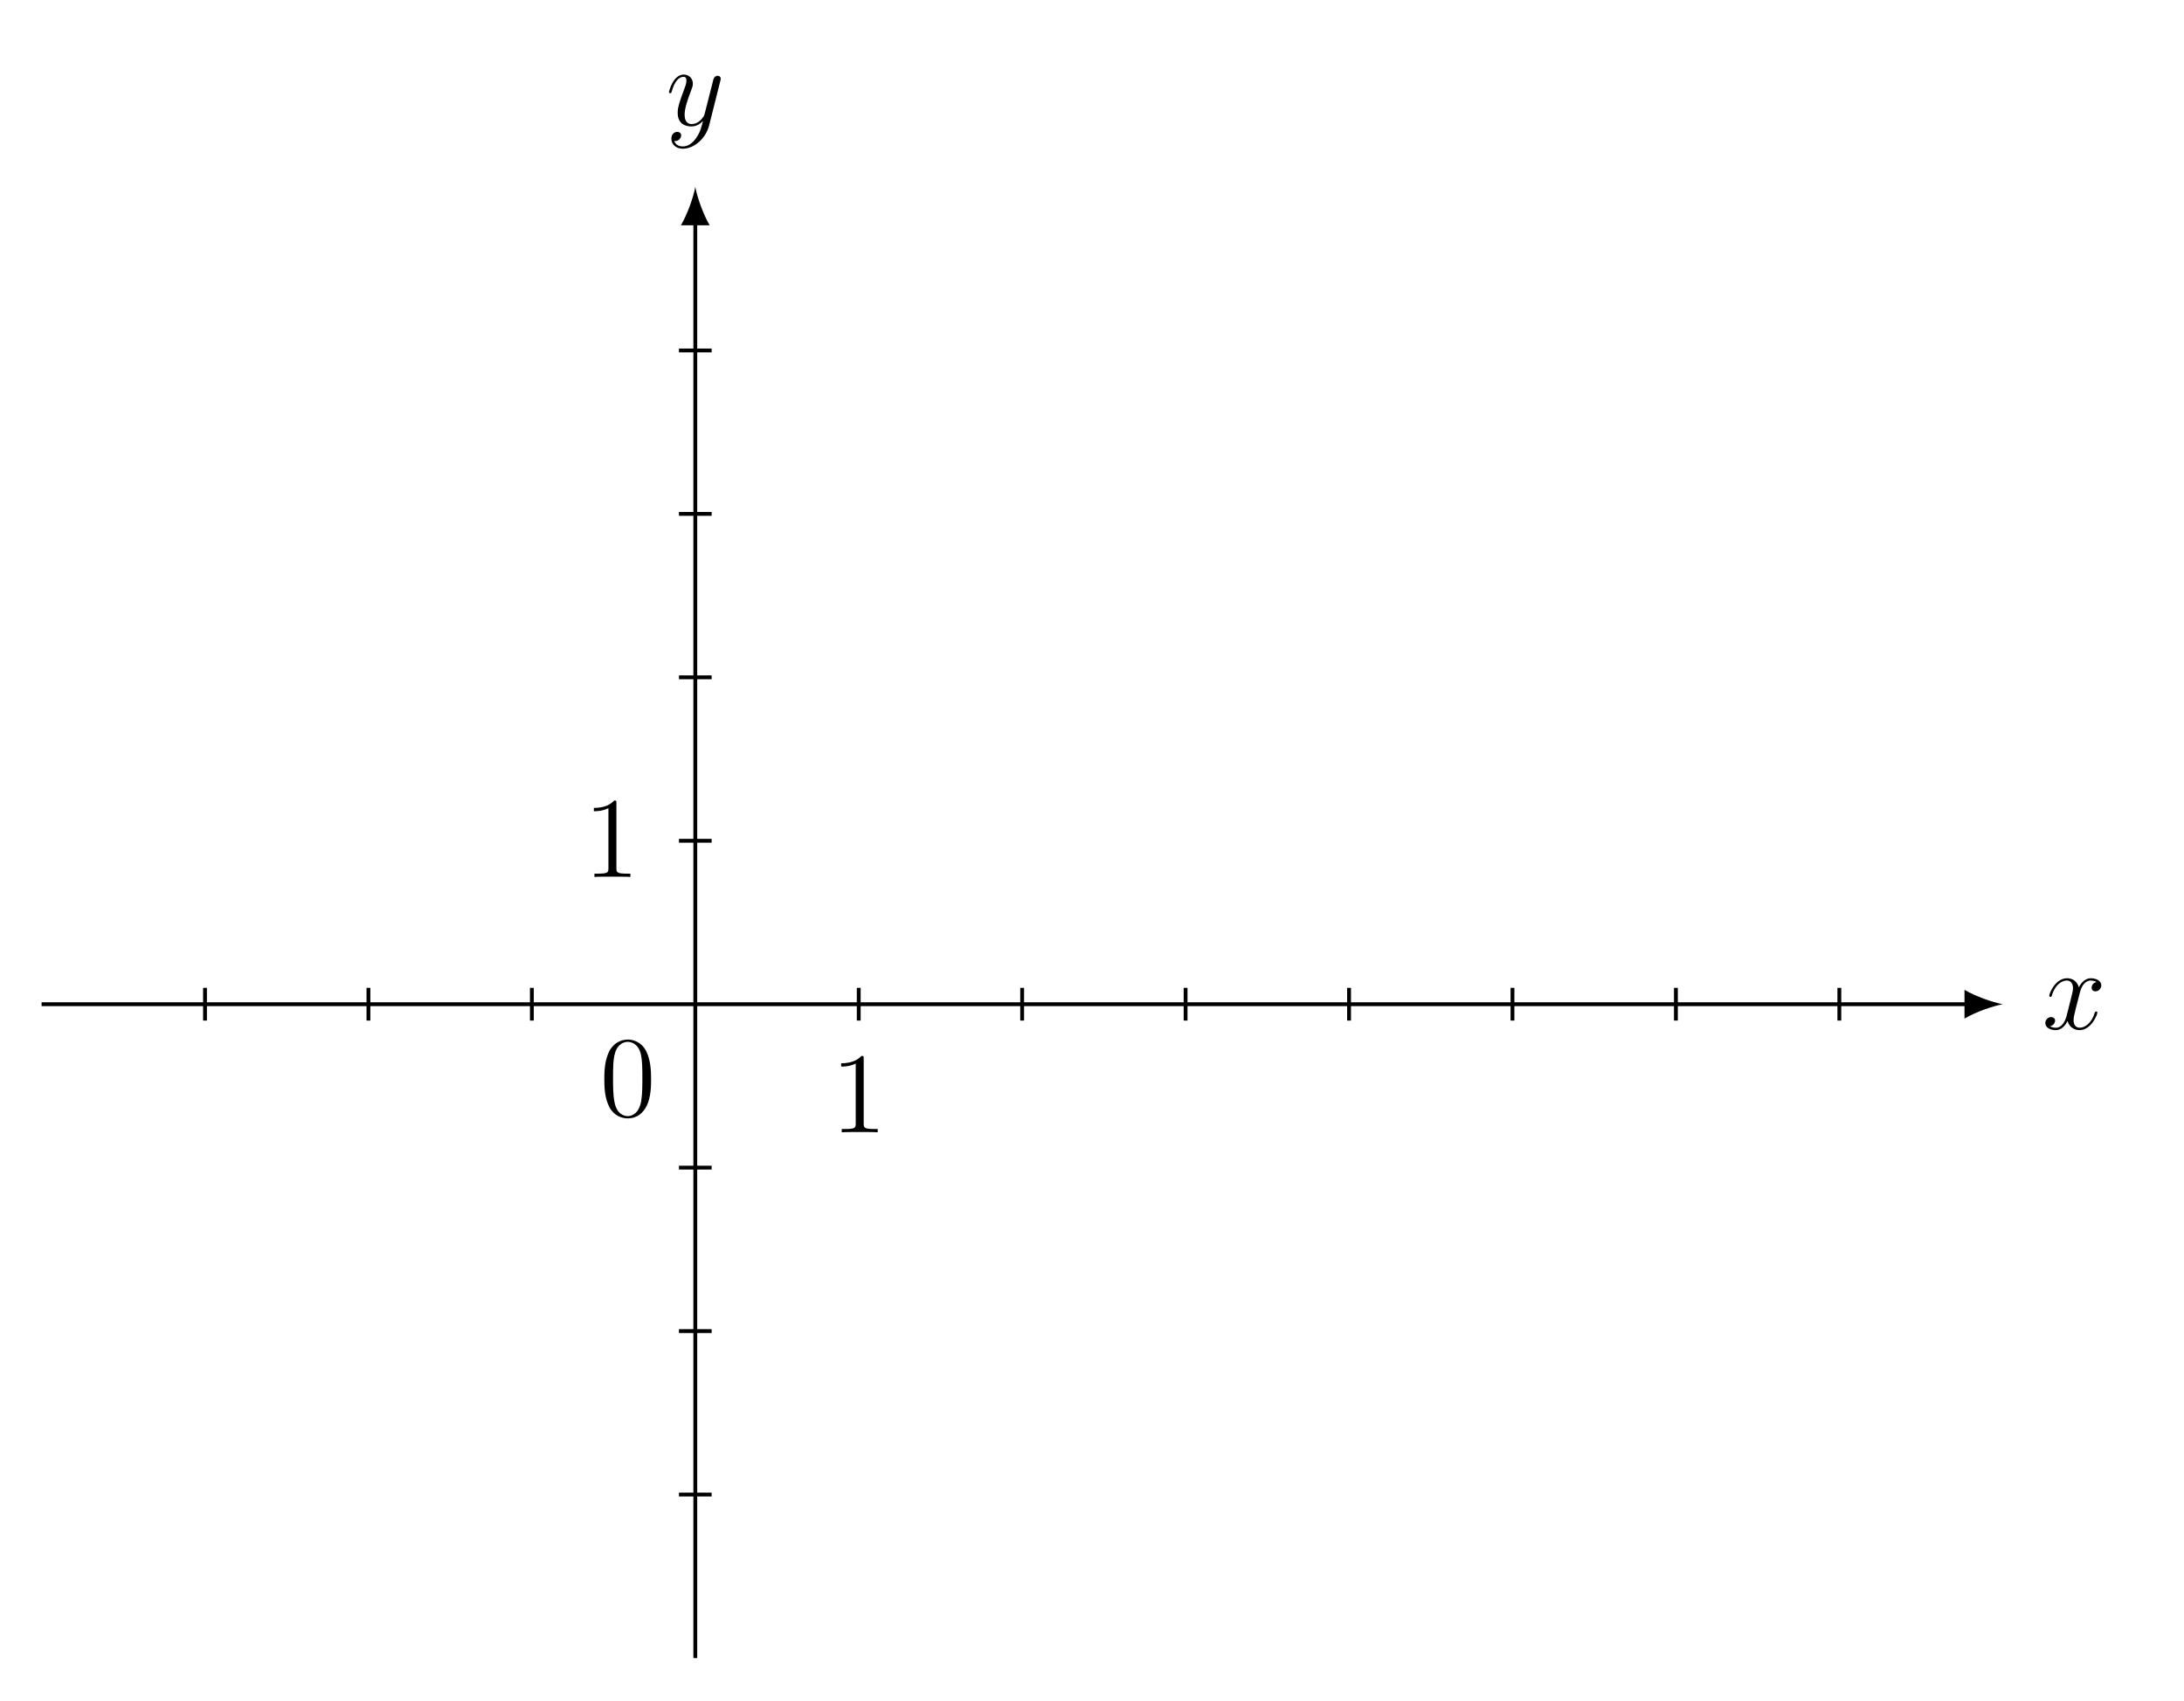
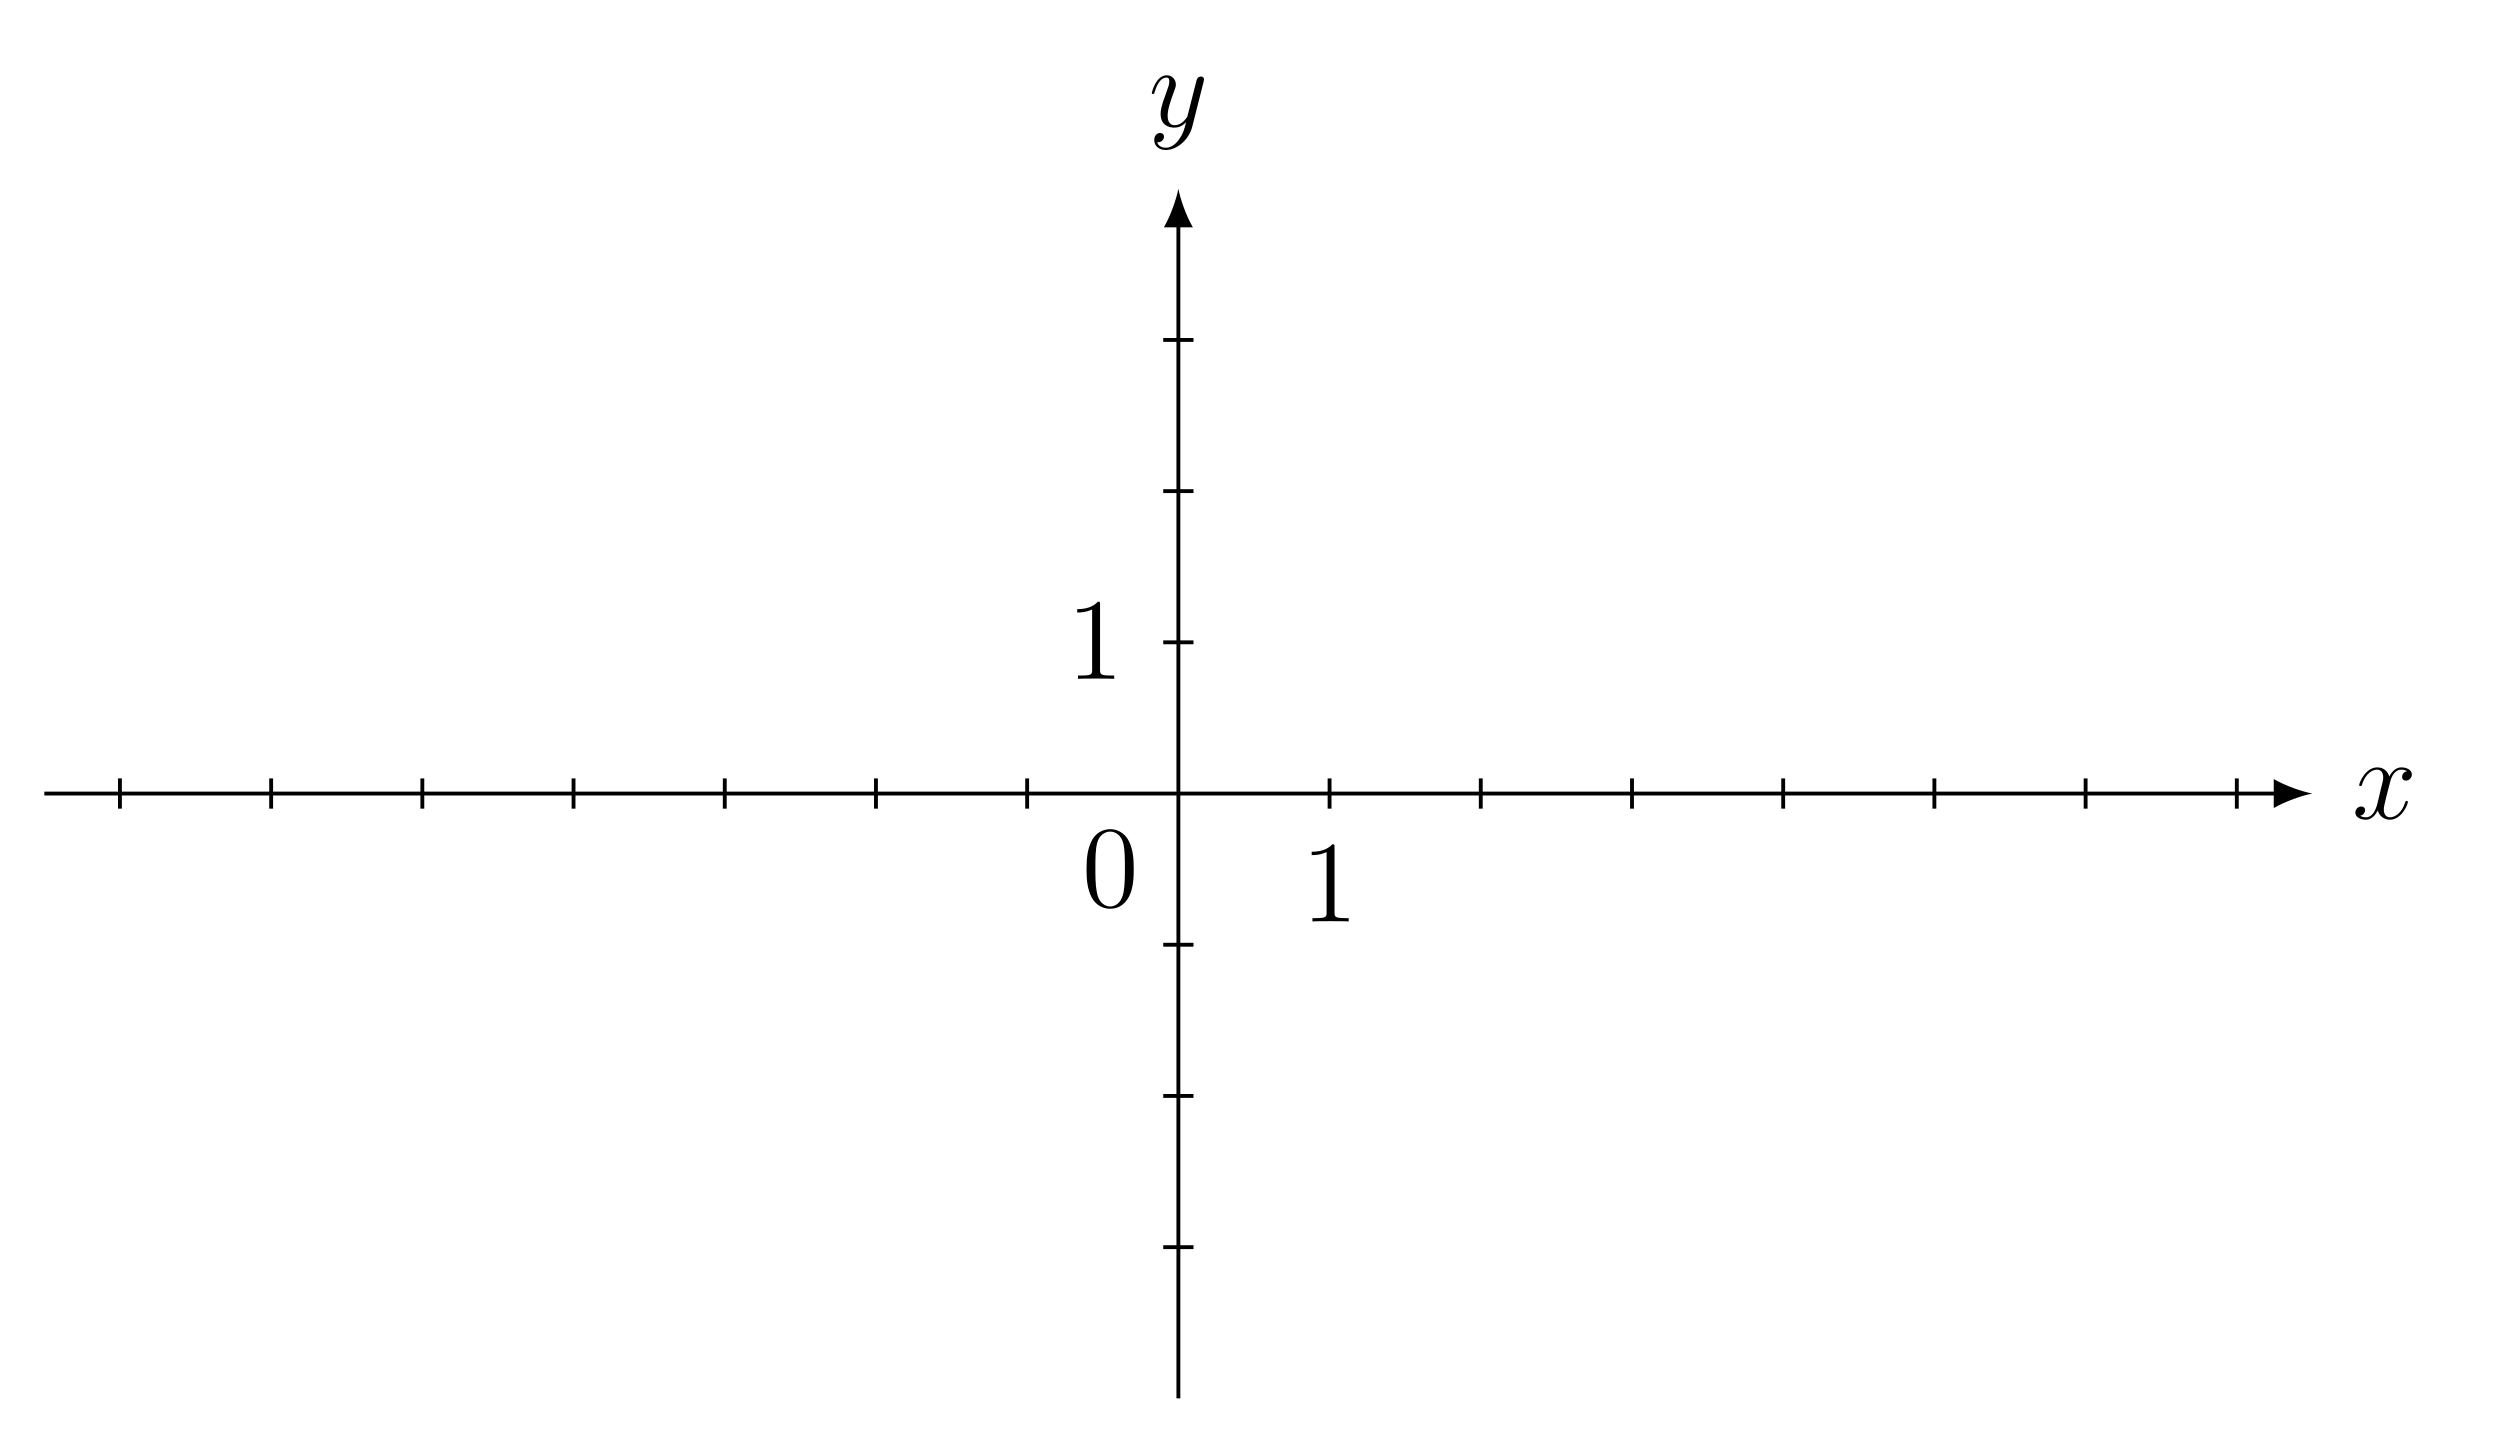
- <svg xmlns="http://www.w3.org/2000/svg" xmlns:xlink="http://www.w3.org/1999/xlink" data-source-hash="8ec898d6cf12" width="226.92pt" height="176.716pt" viewBox="0 0 226.92 176.716" version="1.2">
+ <svg xmlns="http://www.w3.org/2000/svg" xmlns:xlink="http://www.w3.org/1999/xlink" data-source-hash="720dfef02602" width="256.683pt" height="148.369pt" viewBox="0 0 256.683 148.369" version="1.2">
  <defs>
    <g>
      <symbol overflow="visible" id="glyph0-0">
        <path style="stroke:none;" d="" />
      </symbol>
      <symbol overflow="visible" id="glyph0-1">
-         <path style="stroke:none;" d="M 5.734 -1.703 C 5.734 -1.766 5.688 -1.812 5.609 -1.812 C 5.5 -1.812 5.484 -1.75 5.453 -1.656 C 5.141 -0.609 4.438 -0.125 3.906 -0.125 C 3.484 -0.125 3.266 -0.438 3.266 -0.922 C 3.266 -1.188 3.312 -1.375 3.5 -2.156 L 3.922 -3.781 C 4.094 -4.5 4.5 -5.031 5.047 -5.031 C 5.047 -5.031 5.406 -5.031 5.656 -4.875 C 5.281 -4.797 5.141 -4.516 5.141 -4.281 C 5.141 -4 5.359 -3.906 5.531 -3.906 C 5.891 -3.906 6.141 -4.219 6.141 -4.531 C 6.141 -5.031 5.562 -5.266 5.062 -5.266 C 4.328 -5.266 3.922 -4.547 3.812 -4.328 C 3.547 -5.219 2.812 -5.266 2.594 -5.266 C 1.375 -5.266 0.734 -3.703 0.734 -3.438 C 0.734 -3.391 0.781 -3.328 0.859 -3.328 C 0.953 -3.328 0.984 -3.406 1 -3.453 C 1.406 -4.781 2.203 -5.031 2.547 -5.031 C 3.094 -5.031 3.203 -4.531 3.203 -4.234 C 3.203 -3.969 3.125 -3.703 2.984 -3.125 L 2.578 -1.5 C 2.406 -0.781 2.047 -0.125 1.422 -0.125 C 1.359 -0.125 1.062 -0.125 0.812 -0.281 C 1.234 -0.359 1.344 -0.719 1.344 -0.859 C 1.344 -1.094 1.156 -1.234 0.938 -1.234 C 0.641 -1.234 0.328 -0.984 0.328 -0.609 C 0.328 -0.109 0.891 0.125 1.406 0.125 C 1.984 0.125 2.391 -0.328 2.641 -0.828 C 2.828 -0.125 3.422 0.125 3.875 0.125 C 5.078 0.125 5.734 -1.438 5.734 -1.703 Z M 5.734 -1.703 " />
+         <path style="stroke:none;" d="M 5.719 -1.703 C 5.719 -1.766 5.672 -1.812 5.594 -1.812 C 5.484 -1.812 5.484 -1.75 5.438 -1.656 C 5.125 -0.609 4.422 -0.125 3.891 -0.125 C 3.484 -0.125 3.25 -0.422 3.25 -0.922 C 3.25 -1.172 3.297 -1.375 3.484 -2.156 L 3.906 -3.781 C 4.078 -4.484 4.484 -5.016 5.031 -5.016 C 5.031 -5.016 5.391 -5.016 5.641 -4.859 C 5.266 -4.781 5.125 -4.5 5.125 -4.281 C 5.125 -3.984 5.344 -3.891 5.516 -3.891 C 5.875 -3.891 6.125 -4.203 6.125 -4.531 C 6.125 -5.031 5.547 -5.25 5.047 -5.25 C 4.328 -5.25 3.922 -4.531 3.812 -4.312 C 3.531 -5.203 2.797 -5.25 2.578 -5.25 C 1.375 -5.25 0.719 -3.688 0.719 -3.422 C 0.719 -3.375 0.781 -3.328 0.859 -3.328 C 0.953 -3.328 0.969 -3.391 1 -3.438 C 1.406 -4.766 2.203 -5.016 2.547 -5.016 C 3.078 -5.016 3.188 -4.516 3.188 -4.234 C 3.188 -3.969 3.125 -3.688 2.969 -3.125 L 2.578 -1.484 C 2.391 -0.781 2.047 -0.125 1.422 -0.125 C 1.359 -0.125 1.062 -0.125 0.812 -0.281 C 1.234 -0.359 1.328 -0.719 1.328 -0.859 C 1.328 -1.094 1.156 -1.234 0.922 -1.234 C 0.641 -1.234 0.328 -0.984 0.328 -0.609 C 0.328 -0.109 0.891 0.125 1.406 0.125 C 1.969 0.125 2.375 -0.328 2.625 -0.828 C 2.828 -0.125 3.422 0.125 3.859 0.125 C 5.078 0.125 5.719 -1.438 5.719 -1.703 Z M 5.719 -1.703 " />
      </symbol>
      <symbol overflow="visible" id="glyph0-2">
-         <path style="stroke:none;" d="M 5.672 -4.641 C 5.688 -4.703 5.703 -4.781 5.703 -4.844 C 5.703 -5.031 5.562 -5.141 5.391 -5.141 C 5.281 -5.141 5.031 -5.094 4.938 -4.734 L 4.047 -1.234 C 3.984 -1.016 3.984 -0.984 3.891 -0.859 C 3.656 -0.531 3.266 -0.125 2.688 -0.125 C 2.016 -0.125 1.953 -0.781 1.953 -1.094 C 1.953 -1.781 2.281 -2.703 2.609 -3.562 C 2.734 -3.906 2.812 -4.078 2.812 -4.312 C 2.812 -4.812 2.453 -5.266 1.859 -5.266 C 0.766 -5.266 0.328 -3.531 0.328 -3.438 C 0.328 -3.391 0.375 -3.328 0.453 -3.328 C 0.562 -3.328 0.578 -3.375 0.625 -3.547 C 0.906 -4.547 1.359 -5.031 1.828 -5.031 C 1.938 -5.031 2.141 -5.031 2.141 -4.625 C 2.141 -4.328 2 -3.969 1.828 -3.516 C 1.234 -1.953 1.234 -1.562 1.234 -1.281 C 1.234 -0.141 2.047 0.125 2.656 0.125 C 3 0.125 3.422 0.016 3.844 -0.438 L 3.859 -0.422 C 3.672 0.281 3.562 0.75 3.141 1.344 C 2.812 1.797 2.359 2.203 1.766 2.203 C 1.625 2.203 1.047 2.172 0.875 1.625 C 0.906 1.641 0.984 1.641 0.984 1.641 C 1.344 1.641 1.594 1.328 1.594 1.047 C 1.594 0.781 1.359 0.688 1.188 0.688 C 0.984 0.688 0.578 0.828 0.578 1.406 C 0.578 2.016 1.094 2.438 1.766 2.438 C 2.953 2.438 4.172 1.344 4.5 0.016 Z M 5.672 -4.641 " />
+         <path style="stroke:none;" d="M 5.656 -4.625 C 5.672 -4.688 5.688 -4.766 5.688 -4.828 C 5.688 -5.016 5.547 -5.125 5.375 -5.125 C 5.266 -5.125 5.016 -5.078 4.922 -4.734 L 4.031 -1.219 C 3.984 -1.016 3.984 -0.984 3.875 -0.859 C 3.641 -0.531 3.25 -0.125 2.672 -0.125 C 2.016 -0.125 1.953 -0.781 1.953 -1.094 C 1.953 -1.781 2.281 -2.688 2.594 -3.547 C 2.719 -3.891 2.797 -4.062 2.797 -4.297 C 2.797 -4.797 2.438 -5.25 1.859 -5.25 C 0.766 -5.25 0.328 -3.531 0.328 -3.422 C 0.328 -3.375 0.375 -3.328 0.453 -3.328 C 0.562 -3.328 0.578 -3.375 0.625 -3.531 C 0.906 -4.531 1.359 -5.016 1.828 -5.016 C 1.922 -5.016 2.125 -5.016 2.125 -4.625 C 2.125 -4.312 2 -3.969 1.828 -3.516 C 1.234 -1.953 1.234 -1.562 1.234 -1.281 C 1.234 -0.141 2.047 0.125 2.641 0.125 C 2.984 0.125 3.422 0.016 3.828 -0.422 L 3.844 -0.422 C 3.672 0.281 3.547 0.75 3.125 1.328 C 2.812 1.781 2.344 2.188 1.766 2.188 C 1.625 2.188 1.047 2.172 0.875 1.625 C 0.906 1.625 0.984 1.625 0.984 1.625 C 1.344 1.625 1.578 1.328 1.578 1.047 C 1.578 0.781 1.359 0.672 1.172 0.672 C 0.984 0.672 0.578 0.828 0.578 1.406 C 0.578 2.016 1.078 2.422 1.766 2.422 C 2.953 2.422 4.156 1.328 4.484 0.016 Z M 5.656 -4.625 " />
      </symbol>
      <symbol overflow="visible" id="glyph1-0">
        <path style="stroke:none;" d="" />
      </symbol>
      <symbol overflow="visible" id="glyph1-1">
-         <path style="stroke:none;" d="M 4.891 0 L 4.891 -0.344 L 4.531 -0.344 C 3.469 -0.344 3.438 -0.484 3.438 -0.922 L 3.438 -7.656 C 3.438 -7.922 3.438 -7.938 3.203 -7.938 C 2.906 -7.609 2.312 -7.172 1.094 -7.172 L 1.094 -6.828 C 1.359 -6.828 1.953 -6.828 2.609 -7.141 L 2.609 -0.922 C 2.609 -0.484 2.578 -0.344 1.531 -0.344 L 1.156 -0.344 L 1.156 0 C 1.484 -0.031 2.641 -0.031 3.031 -0.031 C 3.422 -0.031 4.578 -0.031 4.891 0 Z M 4.891 0 " />
+         <path style="stroke:none;" d="M 4.875 0 L 4.875 -0.344 L 4.516 -0.344 C 3.469 -0.344 3.422 -0.484 3.422 -0.922 L 3.422 -7.625 C 3.422 -7.906 3.422 -7.922 3.188 -7.922 C 2.906 -7.594 2.312 -7.156 1.078 -7.156 L 1.078 -6.812 C 1.359 -6.812 1.953 -6.812 2.609 -7.125 L 2.609 -0.922 C 2.609 -0.484 2.578 -0.344 1.531 -0.344 L 1.156 -0.344 L 1.156 0 C 1.469 -0.031 2.625 -0.031 3.031 -0.031 C 3.422 -0.031 4.562 -0.031 4.875 0 Z M 4.875 0 " />
      </symbol>
      <symbol overflow="visible" id="glyph1-2">
-         <path style="stroke:none;" d="M 5.344 -3.812 C 5.344 -4.812 5.281 -5.781 4.859 -6.688 C 4.375 -7.672 3.516 -7.938 2.922 -7.938 C 2.234 -7.938 1.391 -7.594 0.938 -6.594 C 0.609 -5.844 0.484 -5.109 0.484 -3.812 C 0.484 -2.656 0.578 -1.797 1 -0.938 C 1.469 -0.031 2.297 0.25 2.906 0.25 C 3.953 0.25 4.547 -0.375 4.891 -1.062 C 5.328 -1.953 5.344 -3.125 5.344 -3.812 Z M 4.438 -3.969 C 4.438 -3.156 4.438 -2.25 4.312 -1.531 C 4.078 -0.219 3.328 0.016 2.906 0.016 C 2.531 0.016 1.75 -0.203 1.531 -1.5 C 1.391 -2.219 1.391 -3.125 1.391 -3.969 C 1.391 -4.938 1.391 -5.828 1.594 -6.531 C 1.797 -7.328 2.406 -7.703 2.906 -7.703 C 3.359 -7.703 4.062 -7.422 4.281 -6.406 C 4.438 -5.719 4.438 -4.781 4.438 -3.969 Z M 4.438 -3.969 " />
+         <path style="stroke:none;" d="M 5.328 -3.812 C 5.328 -4.797 5.281 -5.766 4.844 -6.672 C 4.359 -7.656 3.5 -7.922 2.922 -7.922 C 2.219 -7.922 1.375 -7.578 0.938 -6.578 C 0.609 -5.828 0.484 -5.094 0.484 -3.812 C 0.484 -2.656 0.578 -1.781 1 -0.938 C 1.469 -0.031 2.281 0.25 2.906 0.25 C 3.938 0.25 4.531 -0.375 4.875 -1.062 C 5.312 -1.953 5.328 -3.125 5.328 -3.812 Z M 4.422 -3.953 C 4.422 -3.156 4.422 -2.25 4.297 -1.531 C 4.078 -0.219 3.328 0.016 2.906 0.016 C 2.531 0.016 1.75 -0.203 1.531 -1.5 C 1.391 -2.219 1.391 -3.125 1.391 -3.953 C 1.391 -4.922 1.391 -5.812 1.578 -6.516 C 1.781 -7.312 2.391 -7.672 2.906 -7.672 C 3.359 -7.672 4.047 -7.406 4.281 -6.375 C 4.422 -5.703 4.422 -4.766 4.422 -3.953 Z M 4.422 -3.953 " />
      </symbol>
    </g>
  </defs>
  <g id="surface1">
-     <path style="fill:none;stroke-width:0.399;stroke-linecap:butt;stroke-linejoin:miter;stroke:rgb(0%,0%,0%);stroke-opacity:1;stroke-miterlimit:10;" d="M -68.031 0 L 132.478 0 " transform="matrix(0.998395,0,0,-0.998395,72.24224,104.3323)" />
-     <path style=" stroke:none;fill-rule:nonzero;fill:rgb(0%,0%,0%);fill-opacity:1;" d="M 208.09 104.332 C 207.027 104.133 205.305 103.535 204.113 102.84 L 204.113 105.824 C 205.305 105.129 207.027 104.531 208.09 104.332 " />
+     <path style="fill:none;stroke-width:0.399;stroke-linecap:butt;stroke-linejoin:miter;stroke:rgb(0%,0%,0%);stroke-opacity:1;stroke-miterlimit:10;" d="M -116.931 -0.001 L 113.345 -0.001 " transform="matrix(0.995765,0,0,-0.995765,120.9868,81.47549)" />
+     <path style=" stroke:none;fill-rule:nonzero;fill:rgb(0%,0%,0%);fill-opacity:1;" d="M 237.422 81.477 C 236.363 81.277 234.645 80.684 233.453 79.988 L 233.453 82.965 C 234.645 82.27 236.363 81.676 237.422 81.477 " />
    <g style="fill:rgb(0%,0%,0%);fill-opacity:1;">
-       <use xlink:href="#glyph0-1" x="212.183" y="106.901" />
+       <use xlink:href="#glyph0-1" x="241.505" y="84.039" />
    </g>
-     <path style="fill:none;stroke-width:0.399;stroke-linecap:butt;stroke-linejoin:miter;stroke:rgb(0%,0%,0%);stroke-opacity:1;stroke-miterlimit:10;" d="M -0 -68.035 L -0 81.455 " transform="matrix(0.998395,0,0,-0.998395,72.24224,104.3323)" />
-     <path style=" stroke:none;fill-rule:nonzero;fill:rgb(0%,0%,0%);fill-opacity:1;" d="M 72.242 19.426 C 72.043 20.488 71.445 22.211 70.75 23.406 L 73.734 23.406 C 73.039 22.211 72.441 20.488 72.242 19.426 " />
+     <path style="fill:none;stroke-width:0.399;stroke-linecap:butt;stroke-linejoin:miter;stroke:rgb(0%,0%,0%);stroke-opacity:1;stroke-miterlimit:10;" d="M 0.002 -62.363 L 0.002 58.775 " transform="matrix(0.995765,0,0,-0.995765,120.9868,81.47549)" />
+     <path style=" stroke:none;fill-rule:nonzero;fill:rgb(0%,0%,0%);fill-opacity:1;" d="M 120.988 19.375 C 120.789 20.434 120.191 22.152 119.5 23.344 L 122.477 23.344 C 121.781 22.152 121.184 20.434 120.988 19.375 " />
    <g style="fill:rgb(0%,0%,0%);fill-opacity:1;">
-       <use xlink:href="#glyph0-2" x="69.179" y="13.013" />
+       <use xlink:href="#glyph0-2" x="117.932" y="12.979" />
    </g>
-     <path style="fill:none;stroke-width:0.399;stroke-linecap:butt;stroke-linejoin:miter;stroke:rgb(0%,0%,0%);stroke-opacity:1;stroke-miterlimit:10;" d="M -51.023 -1.702 L -51.023 1.702 " transform="matrix(0.998395,0,0,-0.998395,72.24224,104.3323)" />
-     <path style="fill:none;stroke-width:0.399;stroke-linecap:butt;stroke-linejoin:miter;stroke:rgb(0%,0%,0%);stroke-opacity:1;stroke-miterlimit:10;" d="M -34.016 -1.702 L -34.016 1.702 " transform="matrix(0.998395,0,0,-0.998395,72.24224,104.3323)" />
-     <path style="fill:none;stroke-width:0.399;stroke-linecap:butt;stroke-linejoin:miter;stroke:rgb(0%,0%,0%);stroke-opacity:1;stroke-miterlimit:10;" d="M -17.008 -1.702 L -17.008 1.702 " transform="matrix(0.998395,0,0,-0.998395,72.24224,104.3323)" />
-     <path style="fill:none;stroke-width:0.399;stroke-linecap:butt;stroke-linejoin:miter;stroke:rgb(0%,0%,0%);stroke-opacity:1;stroke-miterlimit:10;" d="M 17.008 -1.702 L 17.008 1.702 " transform="matrix(0.998395,0,0,-0.998395,72.24224,104.3323)" />
-     <path style="fill:none;stroke-width:0.399;stroke-linecap:butt;stroke-linejoin:miter;stroke:rgb(0%,0%,0%);stroke-opacity:1;stroke-miterlimit:10;" d="M 34.015 -1.702 L 34.015 1.702 " transform="matrix(0.998395,0,0,-0.998395,72.24224,104.3323)" />
-     <path style="fill:none;stroke-width:0.399;stroke-linecap:butt;stroke-linejoin:miter;stroke:rgb(0%,0%,0%);stroke-opacity:1;stroke-miterlimit:10;" d="M 51.023 -1.702 L 51.023 1.702 " transform="matrix(0.998395,0,0,-0.998395,72.24224,104.3323)" />
-     <path style="fill:none;stroke-width:0.399;stroke-linecap:butt;stroke-linejoin:miter;stroke:rgb(0%,0%,0%);stroke-opacity:1;stroke-miterlimit:10;" d="M 68.035 -1.702 L 68.035 1.702 " transform="matrix(0.998395,0,0,-0.998395,72.24224,104.3323)" />
-     <path style="fill:none;stroke-width:0.399;stroke-linecap:butt;stroke-linejoin:miter;stroke:rgb(0%,0%,0%);stroke-opacity:1;stroke-miterlimit:10;" d="M 85.043 -1.702 L 85.043 1.702 " transform="matrix(0.998395,0,0,-0.998395,72.24224,104.3323)" />
-     <path style="fill:none;stroke-width:0.399;stroke-linecap:butt;stroke-linejoin:miter;stroke:rgb(0%,0%,0%);stroke-opacity:1;stroke-miterlimit:10;" d="M 102.05 -1.702 L 102.05 1.702 " transform="matrix(0.998395,0,0,-0.998395,72.24224,104.3323)" />
-     <path style="fill:none;stroke-width:0.399;stroke-linecap:butt;stroke-linejoin:miter;stroke:rgb(0%,0%,0%);stroke-opacity:1;stroke-miterlimit:10;" d="M 119.058 -1.702 L 119.058 1.702 " transform="matrix(0.998395,0,0,-0.998395,72.24224,104.3323)" />
-     <path style="fill:none;stroke-width:0.399;stroke-linecap:butt;stroke-linejoin:miter;stroke:rgb(0%,0%,0%);stroke-opacity:1;stroke-miterlimit:10;" d="M -1.702 -51.023 L 1.702 -51.023 " transform="matrix(0.998395,0,0,-0.998395,72.24224,104.3323)" />
-     <path style="fill:none;stroke-width:0.399;stroke-linecap:butt;stroke-linejoin:miter;stroke:rgb(0%,0%,0%);stroke-opacity:1;stroke-miterlimit:10;" d="M -1.702 -34.015 L 1.702 -34.015 " transform="matrix(0.998395,0,0,-0.998395,72.24224,104.3323)" />
-     <path style="fill:none;stroke-width:0.399;stroke-linecap:butt;stroke-linejoin:miter;stroke:rgb(0%,0%,0%);stroke-opacity:1;stroke-miterlimit:10;" d="M -1.702 -17.007 L 1.702 -17.007 " transform="matrix(0.998395,0,0,-0.998395,72.24224,104.3323)" />
-     <path style="fill:none;stroke-width:0.399;stroke-linecap:butt;stroke-linejoin:miter;stroke:rgb(0%,0%,0%);stroke-opacity:1;stroke-miterlimit:10;" d="M -1.702 17.008 L 1.702 17.008 " transform="matrix(0.998395,0,0,-0.998395,72.24224,104.3323)" />
-     <path style="fill:none;stroke-width:0.399;stroke-linecap:butt;stroke-linejoin:miter;stroke:rgb(0%,0%,0%);stroke-opacity:1;stroke-miterlimit:10;" d="M -1.702 34.016 L 1.702 34.016 " transform="matrix(0.998395,0,0,-0.998395,72.24224,104.3323)" />
-     <path style="fill:none;stroke-width:0.399;stroke-linecap:butt;stroke-linejoin:miter;stroke:rgb(0%,0%,0%);stroke-opacity:1;stroke-miterlimit:10;" d="M -1.702 51.024 L 1.702 51.024 " transform="matrix(0.998395,0,0,-0.998395,72.24224,104.3323)" />
-     <path style="fill:none;stroke-width:0.399;stroke-linecap:butt;stroke-linejoin:miter;stroke:rgb(0%,0%,0%);stroke-opacity:1;stroke-miterlimit:10;" d="M -1.702 68.031 L 1.702 68.031 " transform="matrix(0.998395,0,0,-0.998395,72.24224,104.3323)" />
+     <path style="fill:none;stroke-width:0.399;stroke-linecap:butt;stroke-linejoin:miter;stroke:rgb(0%,0%,0%);stroke-opacity:1;stroke-miterlimit:10;" d="M -109.136 -1.558 L -109.136 1.56 " transform="matrix(0.995765,0,0,-0.995765,120.9868,81.47549)" />
+     <path style="fill:none;stroke-width:0.399;stroke-linecap:butt;stroke-linejoin:miter;stroke:rgb(0%,0%,0%);stroke-opacity:1;stroke-miterlimit:10;" d="M -93.543 -1.558 L -93.543 1.56 " transform="matrix(0.995765,0,0,-0.995765,120.9868,81.47549)" />
+     <path style="fill:none;stroke-width:0.399;stroke-linecap:butt;stroke-linejoin:miter;stroke:rgb(0%,0%,0%);stroke-opacity:1;stroke-miterlimit:10;" d="M -77.954 -1.558 L -77.954 1.56 " transform="matrix(0.995765,0,0,-0.995765,120.9868,81.47549)" />
+     <path style="fill:none;stroke-width:0.399;stroke-linecap:butt;stroke-linejoin:miter;stroke:rgb(0%,0%,0%);stroke-opacity:1;stroke-miterlimit:10;" d="M -62.364 -1.558 L -62.364 1.56 " transform="matrix(0.995765,0,0,-0.995765,120.9868,81.47549)" />
+     <path style="fill:none;stroke-width:0.399;stroke-linecap:butt;stroke-linejoin:miter;stroke:rgb(0%,0%,0%);stroke-opacity:1;stroke-miterlimit:10;" d="M -46.771 -1.558 L -46.771 1.56 " transform="matrix(0.995765,0,0,-0.995765,120.9868,81.47549)" />
+     <path style="fill:none;stroke-width:0.399;stroke-linecap:butt;stroke-linejoin:miter;stroke:rgb(0%,0%,0%);stroke-opacity:1;stroke-miterlimit:10;" d="M -31.181 -1.558 L -31.181 1.56 " transform="matrix(0.995765,0,0,-0.995765,120.9868,81.47549)" />
+     <path style="fill:none;stroke-width:0.399;stroke-linecap:butt;stroke-linejoin:miter;stroke:rgb(0%,0%,0%);stroke-opacity:1;stroke-miterlimit:10;" d="M -15.592 -1.558 L -15.592 1.56 " transform="matrix(0.995765,0,0,-0.995765,120.9868,81.47549)" />
+     <path style="fill:none;stroke-width:0.399;stroke-linecap:butt;stroke-linejoin:miter;stroke:rgb(0%,0%,0%);stroke-opacity:1;stroke-miterlimit:10;" d="M 15.591 -1.558 L 15.591 1.56 " transform="matrix(0.995765,0,0,-0.995765,120.9868,81.47549)" />
+     <path style="fill:none;stroke-width:0.399;stroke-linecap:butt;stroke-linejoin:miter;stroke:rgb(0%,0%,0%);stroke-opacity:1;stroke-miterlimit:10;" d="M 31.18 -1.558 L 31.18 1.56 " transform="matrix(0.995765,0,0,-0.995765,120.9868,81.47549)" />
+     <path style="fill:none;stroke-width:0.399;stroke-linecap:butt;stroke-linejoin:miter;stroke:rgb(0%,0%,0%);stroke-opacity:1;stroke-miterlimit:10;" d="M 46.774 -1.558 L 46.774 1.56 " transform="matrix(0.995765,0,0,-0.995765,120.9868,81.47549)" />
+     <path style="fill:none;stroke-width:0.399;stroke-linecap:butt;stroke-linejoin:miter;stroke:rgb(0%,0%,0%);stroke-opacity:1;stroke-miterlimit:10;" d="M 62.363 -1.558 L 62.363 1.56 " transform="matrix(0.995765,0,0,-0.995765,120.9868,81.47549)" />
+     <path style="fill:none;stroke-width:0.399;stroke-linecap:butt;stroke-linejoin:miter;stroke:rgb(0%,0%,0%);stroke-opacity:1;stroke-miterlimit:10;" d="M 77.953 -1.558 L 77.953 1.56 " transform="matrix(0.995765,0,0,-0.995765,120.9868,81.47549)" />
+     <path style="fill:none;stroke-width:0.399;stroke-linecap:butt;stroke-linejoin:miter;stroke:rgb(0%,0%,0%);stroke-opacity:1;stroke-miterlimit:10;" d="M 93.546 -1.558 L 93.546 1.56 " transform="matrix(0.995765,0,0,-0.995765,120.9868,81.47549)" />
+     <path style="fill:none;stroke-width:0.399;stroke-linecap:butt;stroke-linejoin:miter;stroke:rgb(0%,0%,0%);stroke-opacity:1;stroke-miterlimit:10;" d="M 109.136 -1.558 L 109.136 1.56 " transform="matrix(0.995765,0,0,-0.995765,120.9868,81.47549)" />
+     <path style="fill:none;stroke-width:0.399;stroke-linecap:butt;stroke-linejoin:miter;stroke:rgb(0%,0%,0%);stroke-opacity:1;stroke-miterlimit:10;" d="M -1.56 -46.773 L 1.559 -46.773 " transform="matrix(0.995765,0,0,-0.995765,120.9868,81.47549)" />
+     <path style="fill:none;stroke-width:0.399;stroke-linecap:butt;stroke-linejoin:miter;stroke:rgb(0%,0%,0%);stroke-opacity:1;stroke-miterlimit:10;" d="M -1.56 -31.18 L 1.559 -31.18 " transform="matrix(0.995765,0,0,-0.995765,120.9868,81.47549)" />
+     <path style="fill:none;stroke-width:0.399;stroke-linecap:butt;stroke-linejoin:miter;stroke:rgb(0%,0%,0%);stroke-opacity:1;stroke-miterlimit:10;" d="M -1.56 -15.591 L 1.559 -15.591 " transform="matrix(0.995765,0,0,-0.995765,120.9868,81.47549)" />
+     <path style="fill:none;stroke-width:0.399;stroke-linecap:butt;stroke-linejoin:miter;stroke:rgb(0%,0%,0%);stroke-opacity:1;stroke-miterlimit:10;" d="M -1.56 15.592 L 1.559 15.592 " transform="matrix(0.995765,0,0,-0.995765,120.9868,81.47549)" />
+     <path style="fill:none;stroke-width:0.399;stroke-linecap:butt;stroke-linejoin:miter;stroke:rgb(0%,0%,0%);stroke-opacity:1;stroke-miterlimit:10;" d="M -1.56 31.182 L 1.559 31.182 " transform="matrix(0.995765,0,0,-0.995765,120.9868,81.47549)" />
+     <path style="fill:none;stroke-width:0.399;stroke-linecap:butt;stroke-linejoin:miter;stroke:rgb(0%,0%,0%);stroke-opacity:1;stroke-miterlimit:10;" d="M -1.56 46.771 L 1.559 46.771 " transform="matrix(0.995765,0,0,-0.995765,120.9868,81.47549)" />
    <g style="fill:rgb(0%,0%,0%);fill-opacity:1;">
-       <use xlink:href="#glyph1-1" x="86.302" y="117.641" />
+       <use xlink:href="#glyph1-1" x="133.597" y="94.609" />
    </g>
    <g style="fill:rgb(0%,0%,0%);fill-opacity:1;">
-       <use xlink:href="#glyph1-1" x="60.607" y="91.11" />
+       <use xlink:href="#glyph1-1" x="109.523" y="69.7" />
    </g>
    <g style="fill:rgb(0%,0%,0%);fill-opacity:1;">
-       <use xlink:href="#glyph1-2" x="62.305" y="115.943" />
+       <use xlink:href="#glyph1-2" x="111.075" y="93.055" />
    </g>
  </g>
</svg>
